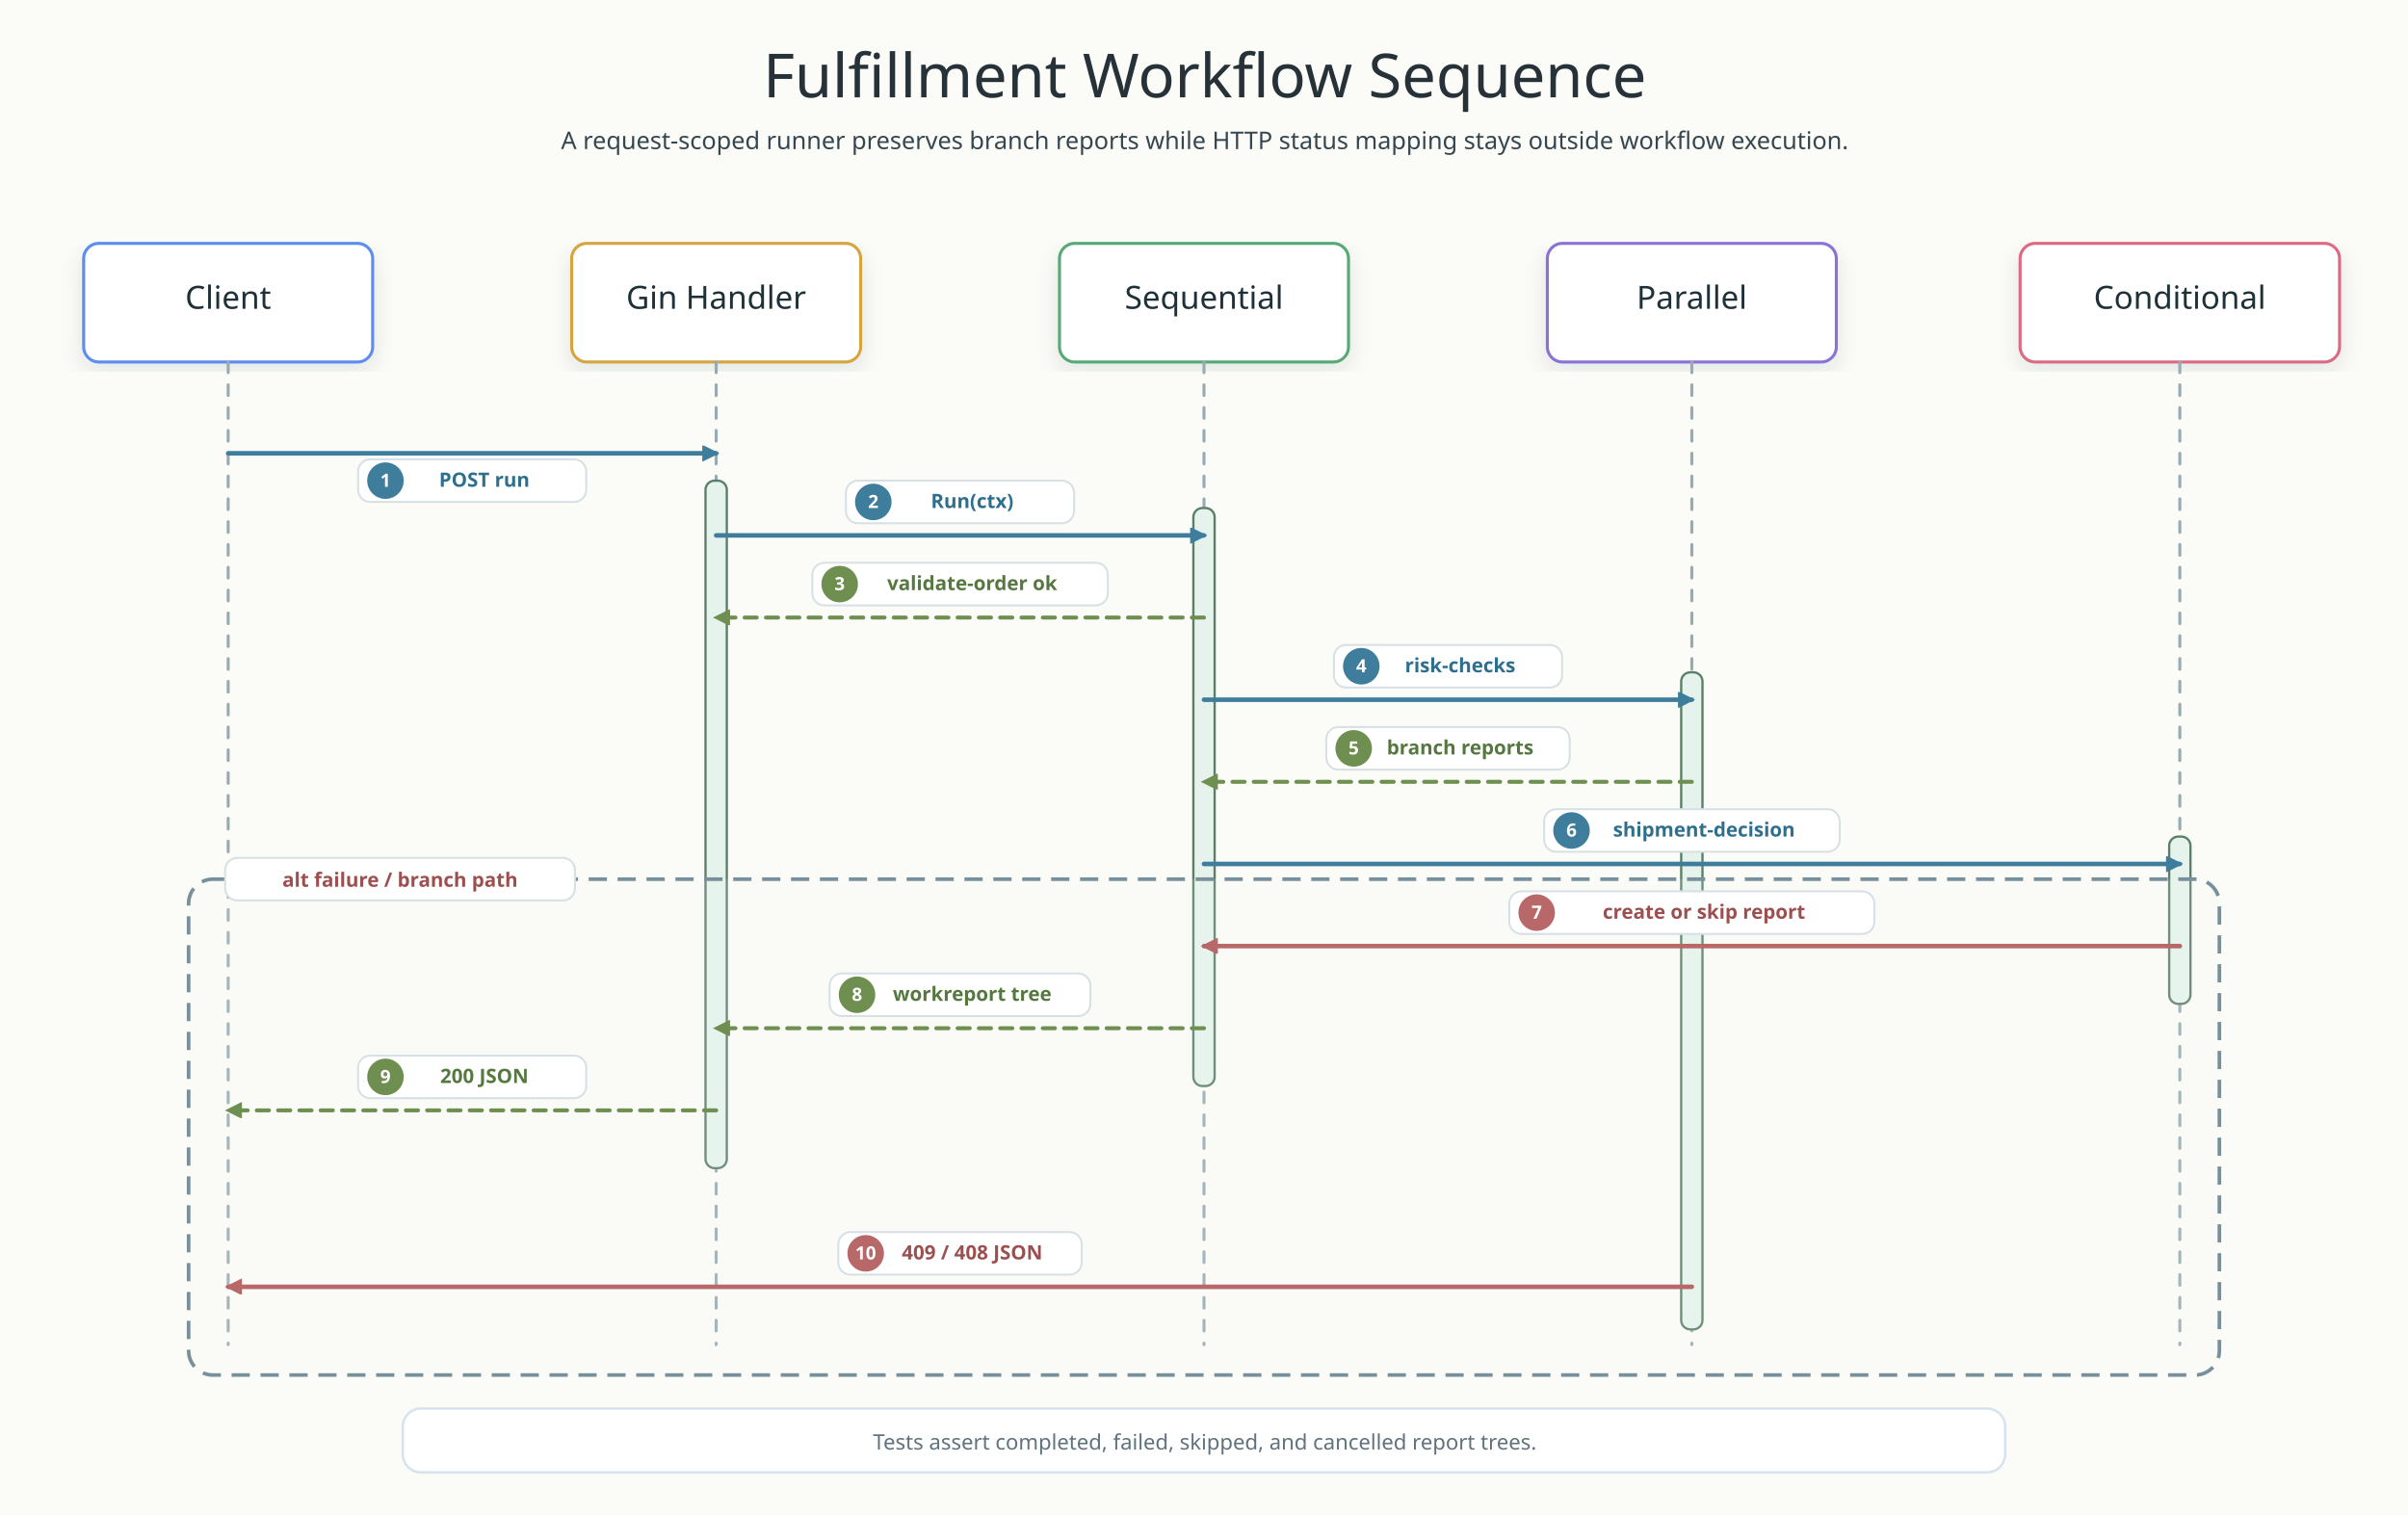
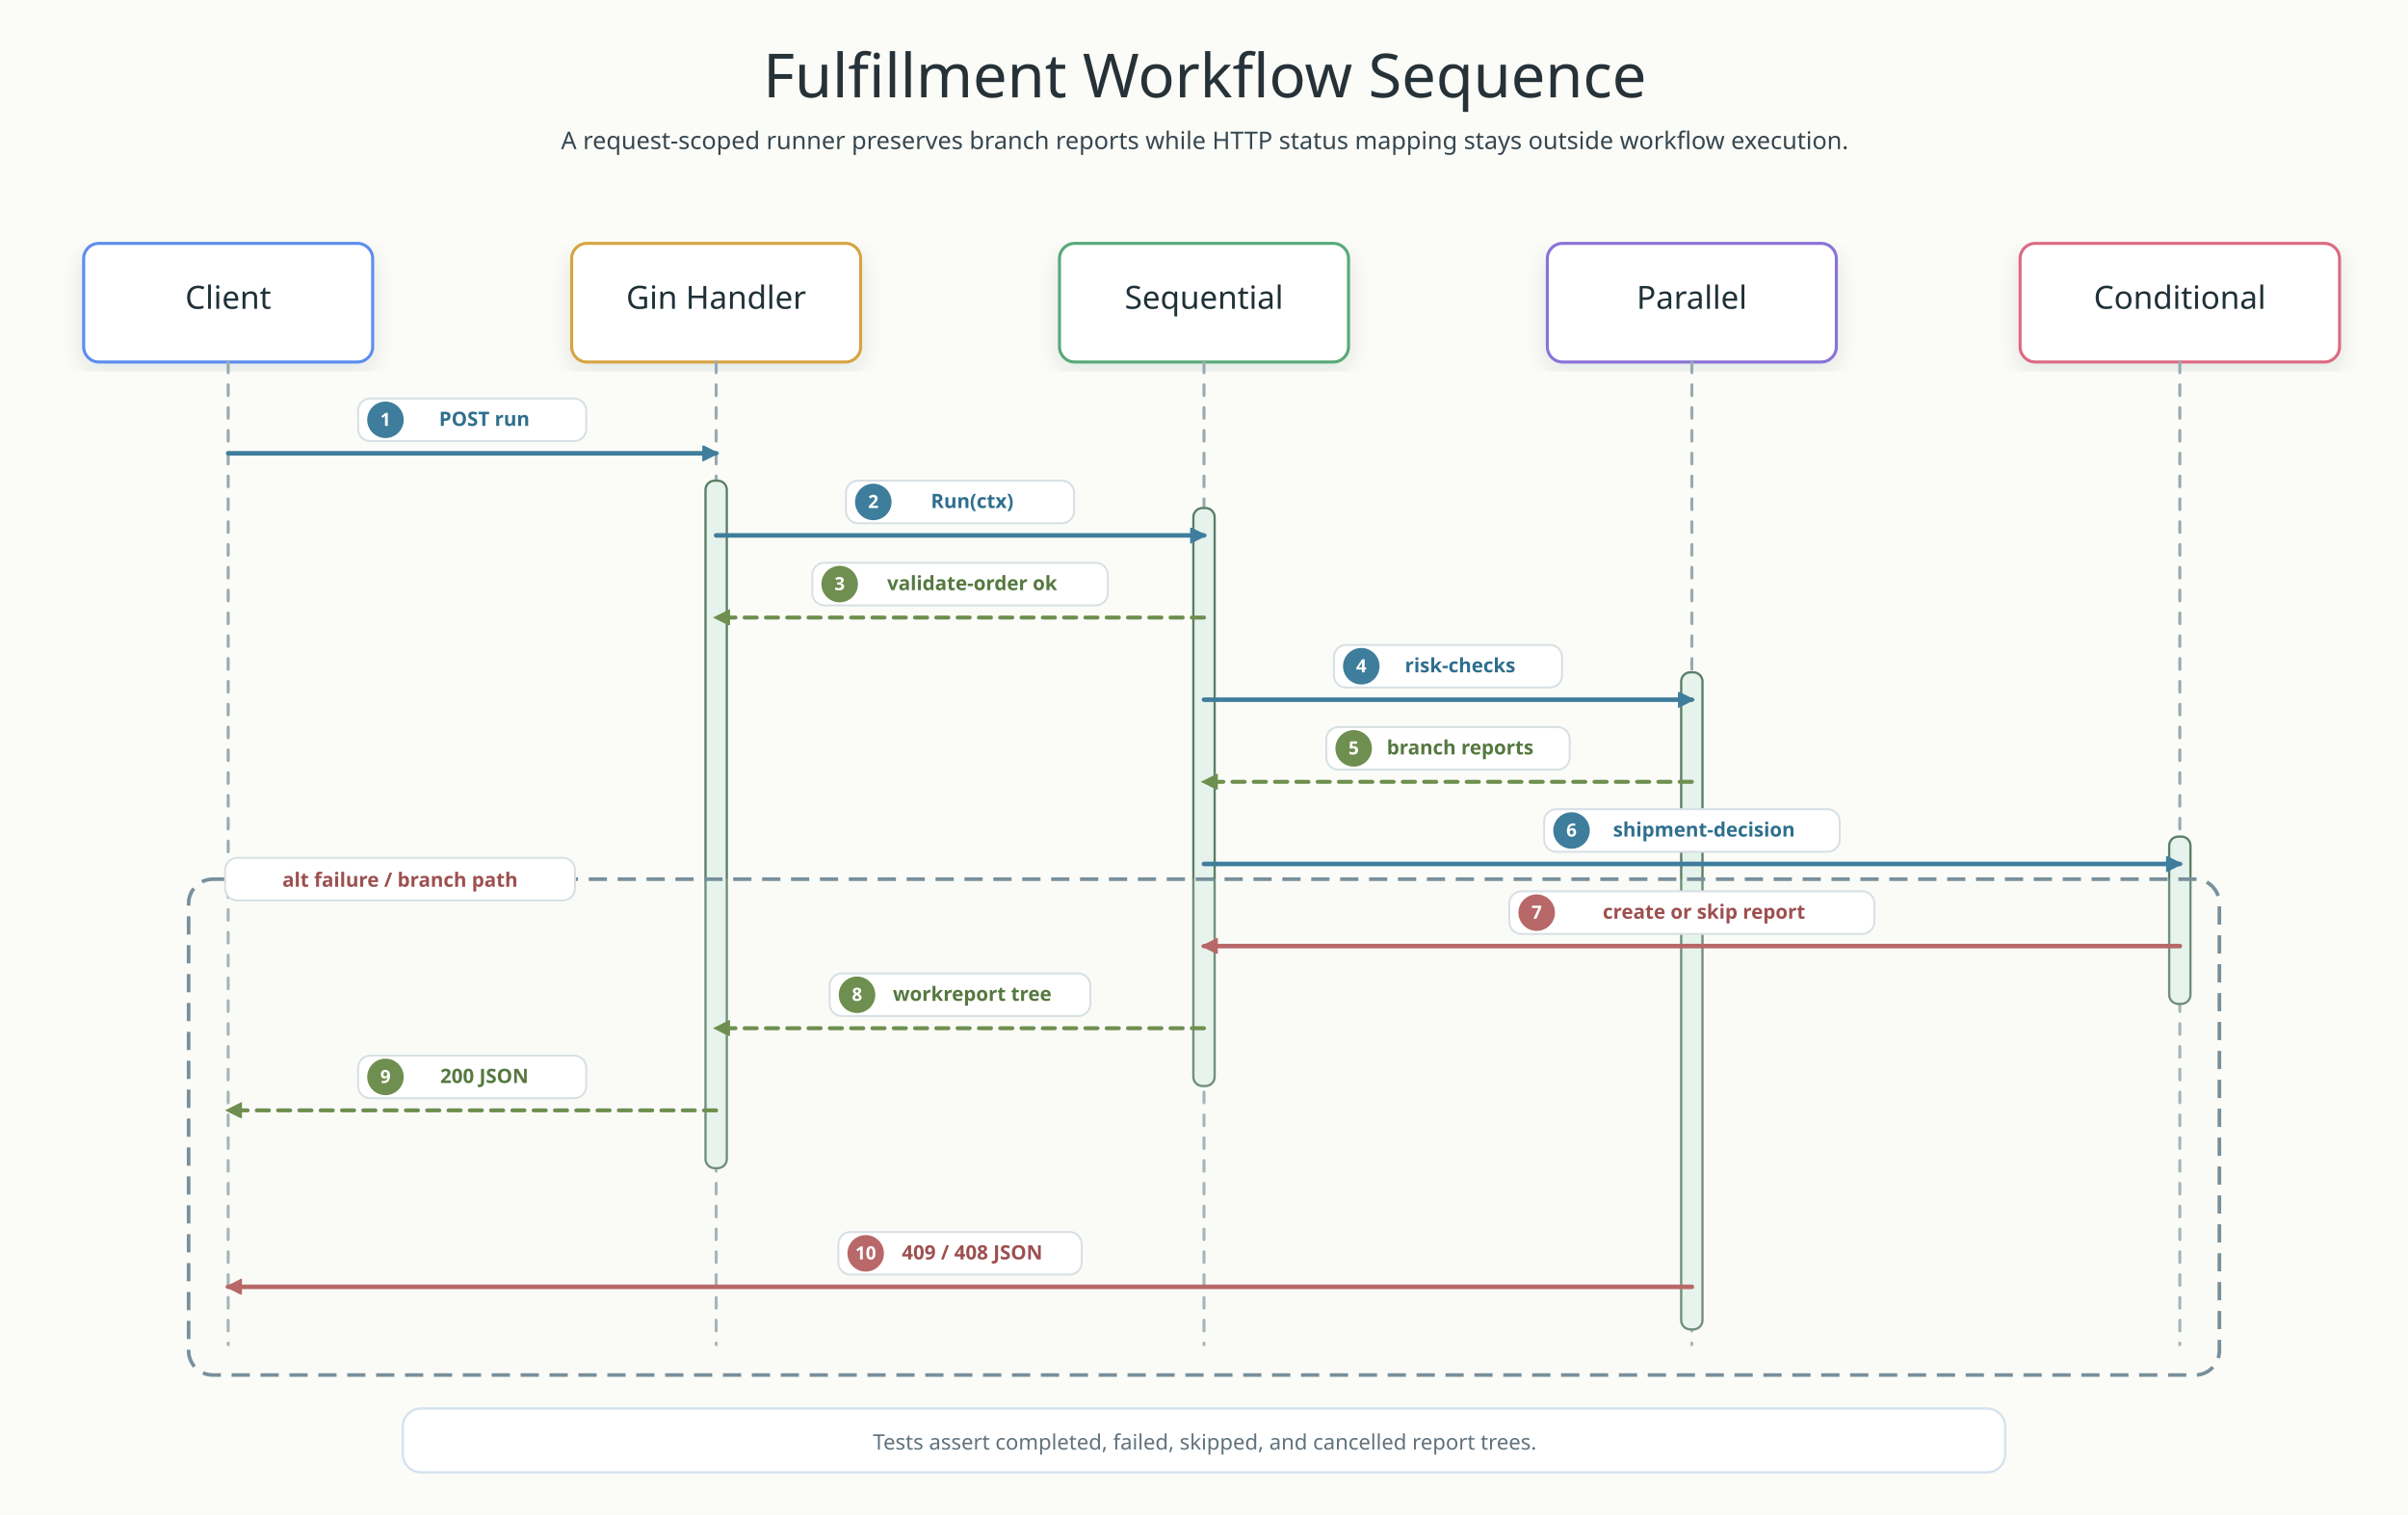
<svg xmlns="http://www.w3.org/2000/svg" width="1583" height="996" viewBox="-60 0 1583 996" role="img" aria-labelledby="title desc">
  <defs>
    <filter id="shadow" x="-8%" y="-8%" width="116%" height="116%">
      <feDropShadow dx="0" dy="6" stdDeviation="7" flood-color="#203040" flood-opacity="0.10" />
    </filter>
    <marker id="arrow-call" markerWidth="13" markerHeight="13" refX="9" refY="5" orient="auto" markerUnits="userSpaceOnUse">
      <polygon points="0,0 10,5 0,10" fill="#3F7D9C" stroke="#3F7D9C" stroke-dasharray="none" style="stroke-dasharray:none" />
    </marker>
    <marker id="arrow-return" markerWidth="13" markerHeight="13" refX="9" refY="5" orient="auto" markerUnits="userSpaceOnUse">
      <polygon points="0,0 10,5 0,10" fill="#6E8F4F" stroke="#6E8F4F" stroke-dasharray="none" style="stroke-dasharray:none" />
    </marker>
    <marker id="arrow-async" markerWidth="13" markerHeight="13" refX="9" refY="5" orient="auto" markerUnits="userSpaceOnUse">
      <polygon points="0,0 10,5 0,10" fill="#755BC6" stroke="#755BC6" stroke-dasharray="none" style="stroke-dasharray:none" />
    </marker>
    <marker id="arrow-fail" markerWidth="13" markerHeight="13" refX="9" refY="5" orient="auto" markerUnits="userSpaceOnUse">
      <polygon points="0,0 10,5 0,10" fill="#B86868" stroke="#B86868" stroke-dasharray="none" style="stroke-dasharray:none" />
    </marker>
    <style>
      @font-face { font-family: 'Architects Daughter'; src: url('file:///Users/debop/Library/Fonts/ArchitectsDaughter-Regular.ttf') format('truetype'); }
      @font-face { font-family: 'Comic Mono'; src: url('file:///Users/debop/Library/Fonts/ComicMono.ttf') format('truetype'); }
      .canvas{fill:#fbfcf8}.title{font-family:'Architects Daughter';font-size:40px;fill:#263238}.subtitle,.detail,.footer{font-family:'Comic Mono';fill:#36464f}.subtitle{font-size:16px}.footer{font-size:14px;fill:#60727d}.cardTitle{font-family:'Architects Daughter';font-size:21px;fill:#1f3138}.role{font-family:'Comic Mono';font-size:12px;fill:#546a73}.card{fill:#ffffff;stroke-width:2;filter:url(#shadow)}.lifeline{stroke:#9aaab1;stroke-width:2;stroke-dasharray:7 8;stroke-linecap:round}.activation{fill:#e6f2ec;stroke:#5b7e67;stroke-width:1.5}.call,.return,.async,.fail{fill:none;stroke-width:3;stroke-linecap:round;stroke-linejoin:round}.call{stroke:#3F7D9C;marker-end:url(#arrow-call)}.return{stroke:#6E8F4F;stroke-width:2.6;stroke-dasharray:8 6;marker-end:url(#arrow-return)}.async{stroke:#755BC6;marker-end:url(#arrow-async)}.fail{stroke:#B86868;marker-end:url(#arrow-fail)}.alt{fill:#eef7f0;fill-opacity:.14;stroke:#78909c;stroke-width:2.4;stroke-dasharray:12 7}.divider{stroke:#78909c;stroke-width:2;stroke-dasharray:10 8}rect.label{fill:#ffffff;stroke:#d7e0e4;stroke-width:1.3}.callLabel{stroke:#9cc2d1}.returnLabel{stroke:#b6c9a4}.asyncLabel{stroke:#b8a9d5}.failLabel{stroke:#d9abab}.badgeText,.msg{font-family:'Comic Mono';font-size:12px;font-weight:700}.msg{font-size:13px}.callText{fill:#2f6f8e}.returnText{fill:#55783F}.asyncText{fill:#674b91}.failText{fill:#9d4f4f}
    </style>
  </defs>
  <rect class="canvas" x="-60" y="0" width="1583" height="996" />
  <text class="title" x="732" y="64" text-anchor="middle">Fulfillment Workflow Sequence</text>
  <text class="subtitle" x="732" y="98" text-anchor="middle">A request-scoped runner preserves branch reports while HTTP status mapping stays outside workflow execution.</text>
  <g id="participant-1">
    <rect class="card" x="-5" y="160" width="190" height="78" rx="10" fill="#E8F3FF" stroke="#5B8DEF" />
    <text class="cardTitle" x="90" y="203" text-anchor="middle">Client</text>
    <line class="lifeline" x1="90" y1="238" x2="90" y2="884" />
  </g>
  <g id="participant-2">
    <rect class="card" x="315.8" y="160" width="190" height="78" rx="10" fill="#FFF3D9" stroke="#D6A441" />
    <text class="cardTitle" x="410.8" y="203" text-anchor="middle">Gin Handler</text>
    <line class="lifeline" x1="410.8" y1="238" x2="410.8" y2="884" />
  </g>
  <g id="participant-3">
    <rect class="card" x="636.5" y="160" width="190" height="78" rx="10" fill="#EAF7EF" stroke="#58A978" />
    <text class="cardTitle" x="731.5" y="203" text-anchor="middle">Sequential</text>
    <line class="lifeline" x1="731.5" y1="238" x2="731.5" y2="884" />
  </g>
  <g id="participant-4">
    <rect class="card" x="957.2" y="160" width="190" height="78" rx="10" fill="#F1ECFF" stroke="#8A72D6" />
    <text class="cardTitle" x="1052.2" y="203" text-anchor="middle">Parallel</text>
    <line class="lifeline" x1="1052.2" y1="238" x2="1052.2" y2="884" />
  </g>
  <g id="participant-5">
    <rect class="card" x="1268" y="160" width="210" height="78" rx="10" fill="#FDECEF" stroke="#DC6B82" />
    <text class="cardTitle" x="1373" y="203" text-anchor="middle">Conditional</text>
    <line class="lifeline" x1="1373" y1="238" x2="1373" y2="884" />
  </g>
  <rect class="activation" x="403.8" y="316" width="14" height="452" rx="6" />
  <rect class="activation" x="724.5" y="334" width="14" height="380" rx="6" />
  <rect class="activation" x="1045.2" y="442" width="14" height="432" rx="6" />
  <rect class="activation" x="1366" y="550" width="14" height="110" rx="6" />
  <rect class="alt" x="64" y="578" width="1335" height="326" rx="16" />
  <rect class="label failLabel" x="88" y="564" width="230" height="28" rx="8" />
  <text class="msg failText" x="203" y="583" text-anchor="middle">alt failure / branch path</text>
  <g id="message-1">
-     <rect class="label callLabel" x="175.4" y="302" width="150" height="28" rx="8" />
-     <circle cx="193.4" cy="316" r="12" fill="#3F7D9C" />
-     <text class="badgeText" x="193.4" y="320" text-anchor="middle" fill="#fff">1</text>
-     <text class="msg callText" x="258.4" y="320" text-anchor="middle">POST run</text>
+     <rect class="label callLabel" x="175.4" y="262" width="150" height="28" rx="8" />
+     <circle cx="193.4" cy="276" r="12" fill="#3F7D9C" />
+     <text class="badgeText" x="193.4" y="280" text-anchor="middle" fill="#fff">1</text>
+     <text class="msg callText" x="258.4" y="280" text-anchor="middle">POST run</text>
    <path class="call" d="M 90 298 H 410.8" />
  </g>
  <g id="message-2">
    <rect class="label callLabel" x="496.1" y="316" width="150" height="28" rx="8" />
    <circle cx="514.1" cy="330" r="12" fill="#3F7D9C" />
    <text class="badgeText" x="514.1" y="334" text-anchor="middle" fill="#fff">2</text>
    <text class="msg callText" x="579.1" y="334" text-anchor="middle">Run(ctx)</text>
    <path class="call" d="M 410.8 352 H 731.5" />
  </g>
  <g id="message-3">
    <rect class="label returnLabel" x="474" y="370" width="194.3" height="28" rx="8" />
    <circle cx="492" cy="384" r="12" fill="#6E8F4F" />
    <text class="badgeText" x="492" y="388" text-anchor="middle" fill="#fff">3</text>
    <text class="msg returnText" x="579.1" y="388" text-anchor="middle">validate-order ok</text>
    <path class="return" d="M 731.5 406 H 410.8" />
  </g>
  <g id="message-4">
    <rect class="label callLabel" x="816.9" y="424" width="150" height="28" rx="8" />
    <circle cx="834.9" cy="438" r="12" fill="#3F7D9C" />
    <text class="badgeText" x="834.9" y="442" text-anchor="middle" fill="#fff">4</text>
    <text class="msg callText" x="899.9" y="442" text-anchor="middle">risk-checks</text>
    <path class="call" d="M 731.5 460 H 1052.2" />
  </g>
  <g id="message-5">
    <rect class="label returnLabel" x="811.9" y="478" width="160" height="28" rx="8" />
    <circle cx="829.9" cy="492" r="12" fill="#6E8F4F" />
    <text class="badgeText" x="829.9" y="496" text-anchor="middle" fill="#fff">5</text>
    <text class="msg returnText" x="899.9" y="496" text-anchor="middle">branch reports</text>
    <path class="return" d="M 1052.2 514 H 731.5" />
  </g>
  <g id="message-6">
    <rect class="label callLabel" x="955.1" y="532" width="194.3" height="28" rx="8" />
    <circle cx="973.1" cy="546" r="12" fill="#3F7D9C" />
    <text class="badgeText" x="973.1" y="550" text-anchor="middle" fill="#fff">6</text>
    <text class="msg callText" x="1060.2" y="550" text-anchor="middle">shipment-decision</text>
    <path class="call" d="M 731.5 568 H 1373" />
  </g>
  <g id="message-7">
    <rect class="label failLabel" x="932.2" y="586" width="240" height="28" rx="8" />
    <circle cx="950.2" cy="600" r="12" fill="#B86868" />
    <text class="badgeText" x="950.2" y="604" text-anchor="middle" fill="#fff">7</text>
    <text class="msg failText" x="1060.2" y="604" text-anchor="middle">create or skip report</text>
    <path class="fail" d="M 1373 622 H 731.5" />
  </g>
  <g id="message-8">
    <rect class="label returnLabel" x="485.4" y="640" width="171.4" height="28" rx="8" />
    <circle cx="503.4" cy="654" r="12" fill="#6E8F4F" />
    <text class="badgeText" x="503.4" y="658" text-anchor="middle" fill="#fff">8</text>
    <text class="msg returnText" x="579.1" y="658" text-anchor="middle">workreport tree</text>
    <path class="return" d="M 731.5 676 H 410.8" />
  </g>
  <g id="message-9">
    <rect class="label returnLabel" x="175.4" y="694" width="150" height="28" rx="8" />
    <circle cx="193.4" cy="708" r="12" fill="#6E8F4F" />
    <text class="badgeText" x="193.4" y="712" text-anchor="middle" fill="#fff">9</text>
    <text class="msg returnText" x="258.4" y="712" text-anchor="middle">200 JSON</text>
    <path class="return" d="M 410.8 730 H 90" />
  </g>
  <g id="message-10">
    <rect class="label failLabel" x="491.1" y="810" width="160" height="28" rx="8" />
    <circle cx="509.1" cy="824" r="12" fill="#B86868" />
    <text class="badgeText" x="509.1" y="828" text-anchor="middle" fill="#fff">10</text>
    <text class="msg failText" x="579.1" y="828" text-anchor="middle">409 / 408 JSON</text>
    <path class="fail" d="M 1052.2 846 H 90" />
  </g>
  <g>
    <rect x="204.8" y="926" width="1053.4" height="42" rx="12" fill="#ffffff" stroke="#D6E3EF" stroke-width="1.6" />
    <text class="footer" x="732" y="953" text-anchor="middle">Tests assert completed, failed, skipped, and cancelled report trees.</text>
  </g>
</svg>
